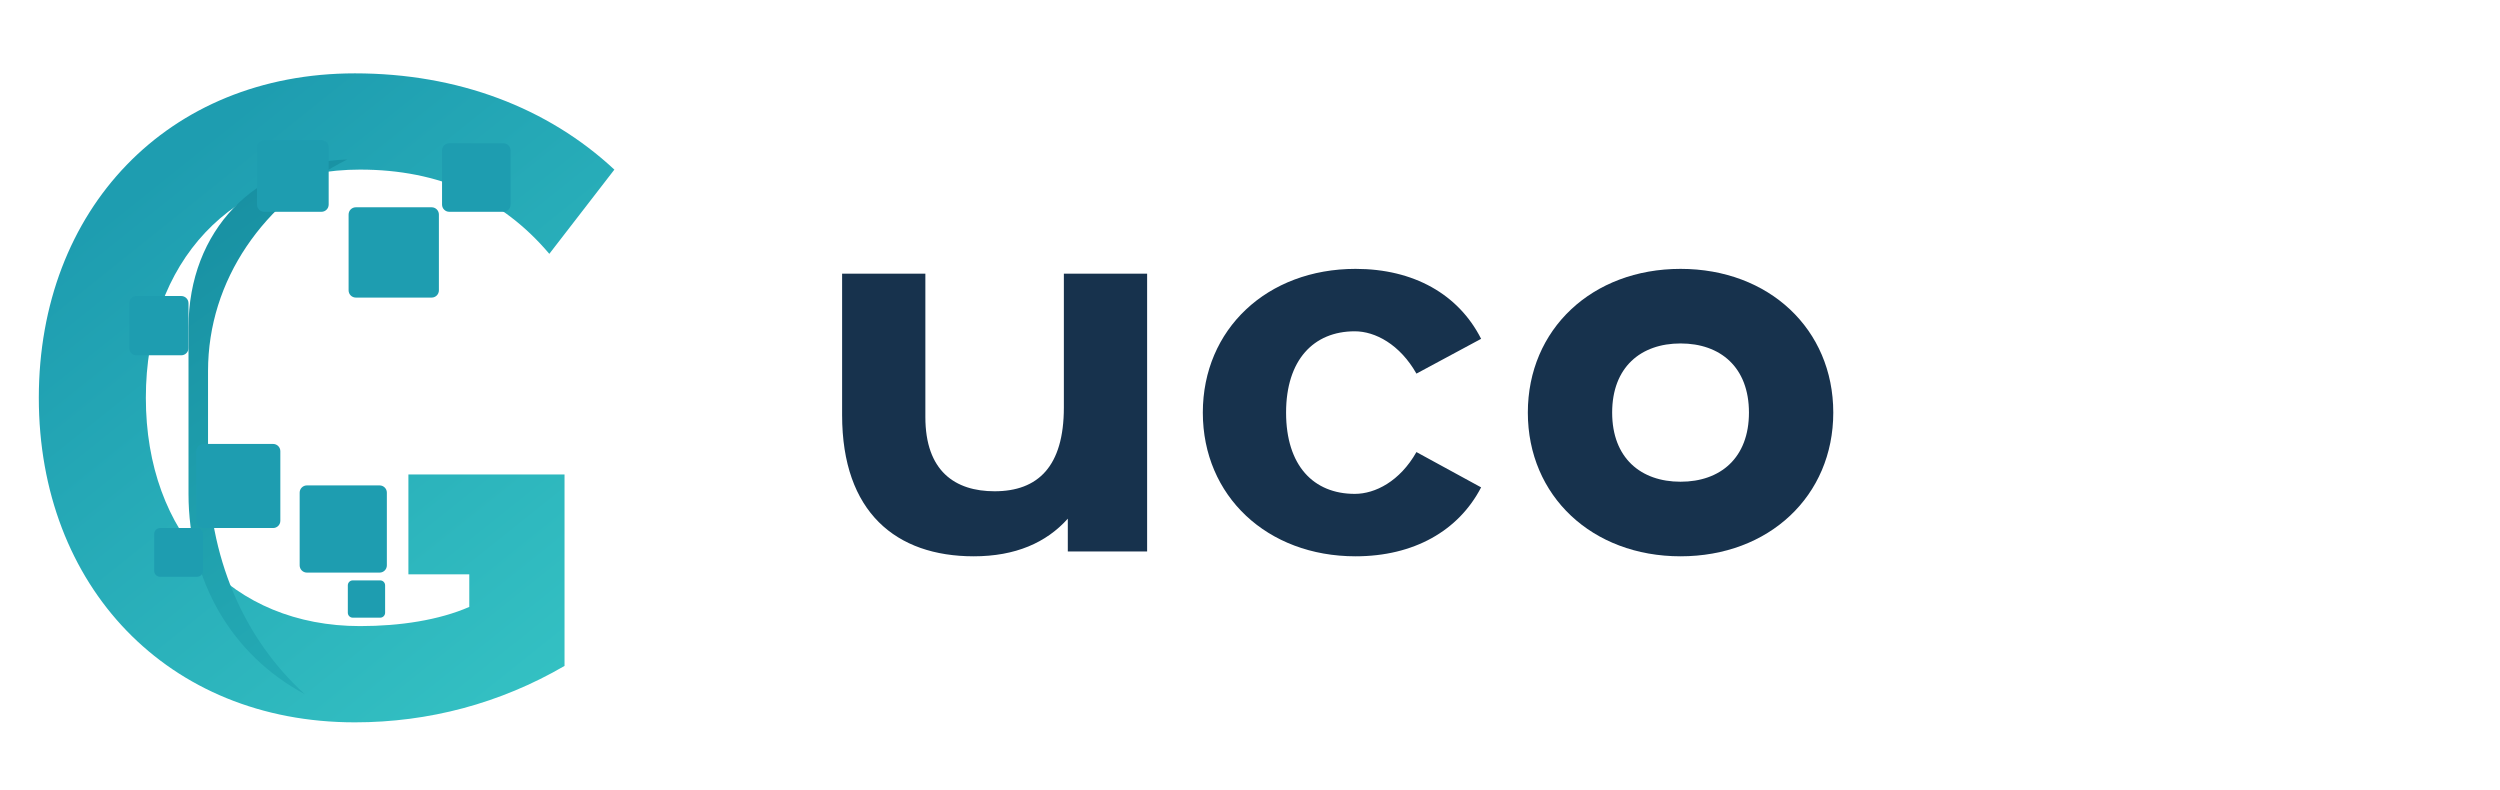
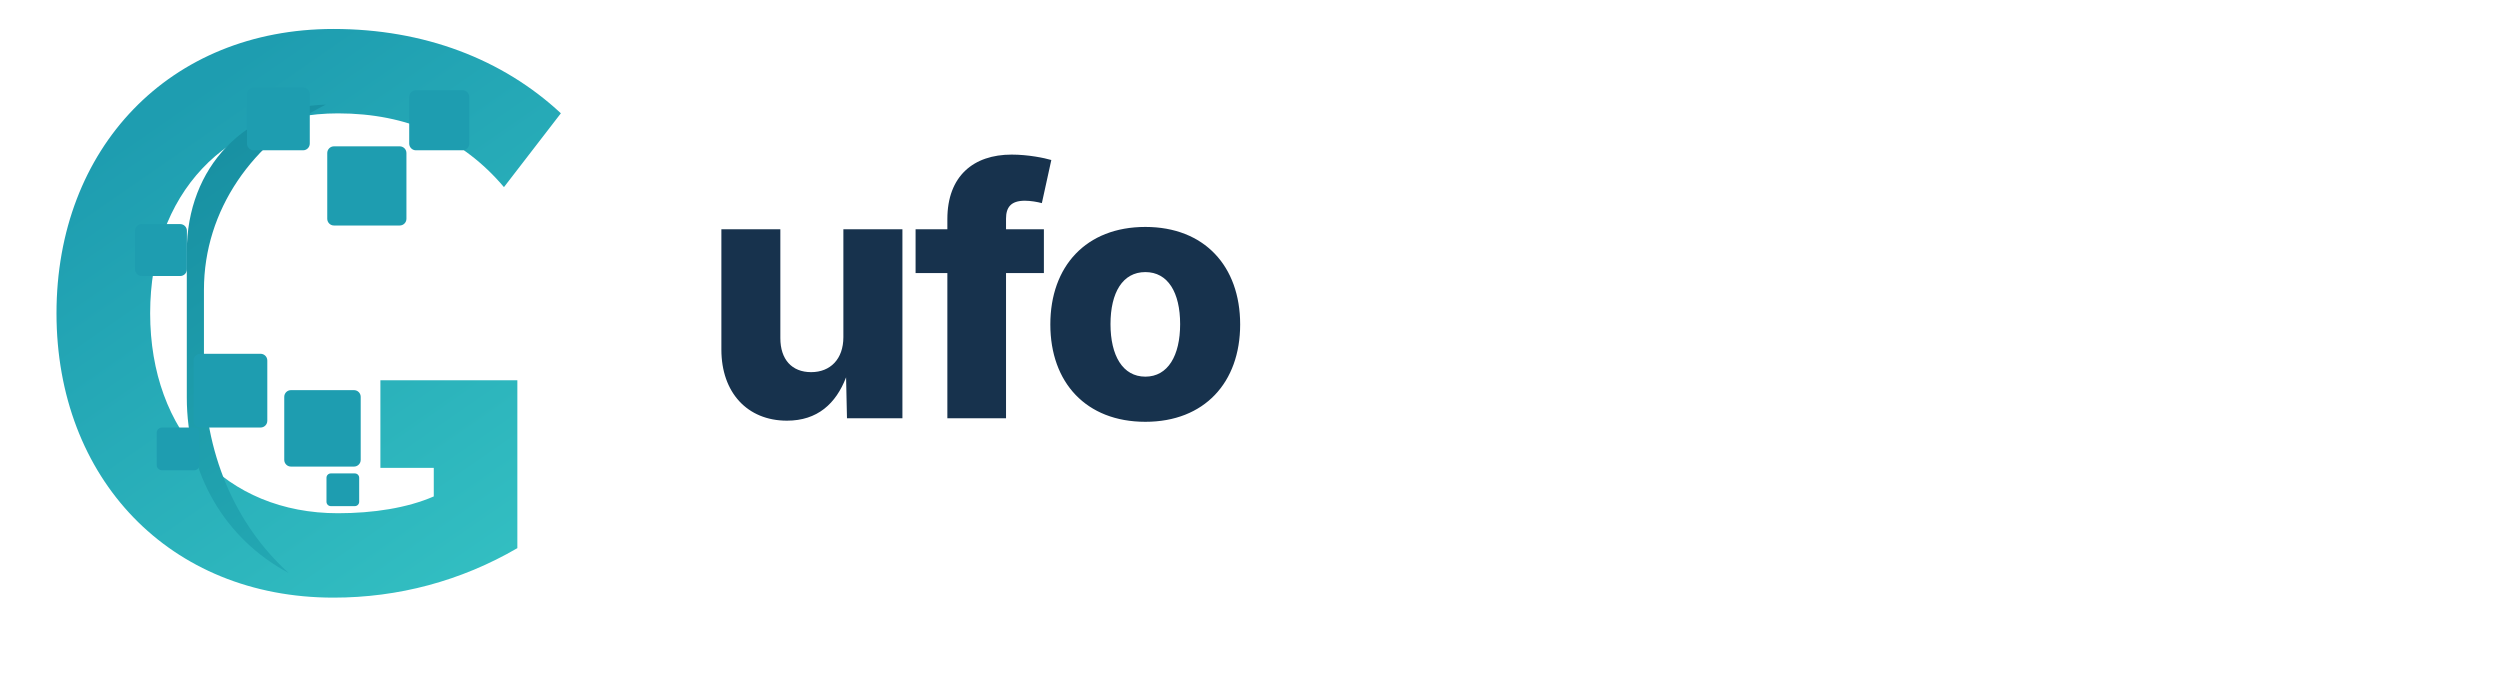
- <svg xmlns="http://www.w3.org/2000/svg" width="760" height="240" viewBox="0 0 760 240" fill="none">
+ <svg xmlns="http://www.w3.org/2000/svg" width="520" height="140" viewBox="0 0 520 140" fill="none">
  <defs>
-     <linearGradient id="gufoCore" x1="59" y1="44" x2="183" y2="199" gradientUnits="userSpaceOnUse">
+     <linearGradient id="gufoCore" x1="38" y1="16" x2="110" y2="120" gradientUnits="userSpaceOnUse">
      <stop offset="0" stop-color="#1E9DB0" />
      <stop offset="1" stop-color="#34C1C3" />
    </linearGradient>
-     <linearGradient id="gufoSweep" x1="55" y1="55" x2="148" y2="186" gradientUnits="userSpaceOnUse">
+     <linearGradient id="gufoSweep" x1="34" y1="24" x2="96" y2="114" gradientUnits="userSpaceOnUse">
      <stop offset="0" stop-color="#178EA1" />
      <stop offset="1" stop-color="#26AEB7" />
    </linearGradient>
  </defs>
-   <g>
-     <path d="M186.769 51.565C166.535 32.721 139.2 22.3 107.877 22.3C50.969 22.3 11.8 63.676 11.8 120.946C11.8 178.215 50.969 219.592 107.877 219.592C130.314 219.592 152.034 213.834 171.617 202.439V144.234H124.154V174.604H142.661V184.506C133.467 188.508 121.679 190.333 109.45 190.333C70.721 190.333 44.338 162.353 44.338 120.946C44.338 79.538 70.721 51.558 109.45 51.558C133.515 51.558 152.634 60.191 166.991 77.168L186.769 51.565Z" fill="url(#gufoCore)" />
-     <path d="M63.242 112.805C63.242 85.044 80.278 61.083 105.571 48.483C77.751 49.305 57.308 69.989 57.308 99.527V150.196C57.308 176.493 70.32 199.063 92.652 211.032C73.983 194.083 63.242 169.163 63.242 140.47V112.805Z" fill="url(#gufoSweep)" />
-     <rect x="39.28" y="89.99" width="18.02" height="18.02" rx="2.2" fill="#1E9DB0" />
-     <rect x="78.133" y="42.605" width="21.783" height="21.783" rx="2.2" fill="#1E9DB0" />
-     <rect x="105.974" y="63.015" width="27.45" height="27.45" rx="2.2" fill="#1E9DB0" />
-     <rect x="134.381" y="43.549" width="20.839" height="20.839" rx="2.2" fill="#1E9DB0" />
-     <rect x="59.66" y="134.959" width="25.563" height="25.563" rx="2.2" fill="#1E9DB0" />
-     <rect x="46.878" y="160.522" width="14.819" height="14.819" rx="1.8" fill="#1E9DB0" />
-     <rect x="91.097" y="147.563" width="26.507" height="26.507" rx="2.2" fill="#1E9DB0" />
-     <rect x="105.738" y="176.438" width="11.335" height="11.335" rx="1.5" fill="#1E9DB0" />
+   <g transform="translate(4 2)">
+     <path d="M112.661 21.565C100.535 10.271 84.15 4.025 65.366 4.025C31.239 4.025 7.75 28.83 7.75 63.167C7.75 97.504 31.239 122.308 65.366 122.308C78.828 122.308 91.858 118.853 103.61 112.014V77.093H75.122V95.315H86.226V101.256C80.709 103.658 73.636 104.752 66.298 104.752C43.06 104.752 27.232 87.959 27.232 63.167C27.232 38.375 43.06 21.581 66.298 21.581C80.738 21.581 92.209 26.751 100.823 36.921L112.661 21.565Z" fill="url(#gufoCore)" />
+     <path d="M38.421 58.282C38.421 41.655 48.624 27.307 63.773 19.759C47.109 20.251 34.855 32.645 34.855 50.346V80.703C34.855 96.468 42.651 110.003 56.024 117.174C44.844 107.025 38.421 92.102 38.421 74.915V58.282Z" fill="url(#gufoSweep)" />
+     <rect x="24.078" y="44.611" width="10.801" height="10.801" rx="1.4" fill="#1E9DB0" />
+     <rect x="47.373" y="16.201" width="13.061" height="13.061" rx="1.4" fill="#1E9DB0" />
+     <rect x="64.068" y="28.436" width="16.47" height="16.47" rx="1.4" fill="#1E9DB0" />
+     <rect x="81.115" y="16.767" width="12.495" height="12.495" rx="1.4" fill="#1E9DB0" />
+     <rect x="36.261" y="71.587" width="15.338" height="15.338" rx="1.4" fill="#1E9DB0" />
+     <rect x="28.592" y="86.925" width="8.891" height="8.891" rx="1.1" fill="#1E9DB0" />
+     <rect x="55.123" y="79.147" width="15.904" height="15.904" rx="1.4" fill="#1E9DB0" />
+     <rect x="63.908" y="96.472" width="6.801" height="6.801" rx="0.9" fill="#1E9DB0" />
  </g>
-   <g fill="#17324D">
-     <path d="M256 167.654V83.2H281.31V126.782C281.31 143.207 290.319 149.346 302.362 149.346C315.508 149.346 323.415 141.839 323.415 123.881V83.2H348.725V167.654H324.613V157.677C318.075 164.984 308.653 169.117 296.025 169.117C272.43 169.117 256 155.742 256 126.182V167.654Z" />
-     <path d="M365.659 125.427C365.659 100.06 385.225 81.737 412.086 81.737C429.733 81.737 443.392 89.444 450.258 103.004L430.597 113.58C425.56 104.694 418.062 100.716 411.853 100.716C399.322 100.716 390.969 109.448 390.969 125.427C390.969 141.559 399.322 150.138 411.853 150.138C418.062 150.138 425.56 146.314 430.597 137.428L450.258 148.158C443.392 161.41 429.733 169.117 412.086 169.117C385.225 169.117 365.659 150.794 365.659 125.427Z" />
-     <path d="M464.462 125.427C464.462 100.06 484.028 81.737 510.889 81.737C537.75 81.737 557.316 100.06 557.316 125.427C557.316 150.794 537.75 169.117 510.889 169.117C484.028 169.117 464.462 150.794 464.462 125.427ZM531.682 125.427C531.682 111.629 522.983 104.41 510.889 104.41C498.795 104.41 490.096 111.629 490.096 125.427C490.096 139.225 498.795 146.444 510.889 146.444C522.983 146.444 531.682 139.225 531.682 125.427Z" />
-   </g>
+   <text x="146" y="87" fill="#17324D" font-size="72" font-weight="800" letter-spacing="-2" font-family="Segoe UI, Inter, Arial, sans-serif">ufo</text>
</svg>
